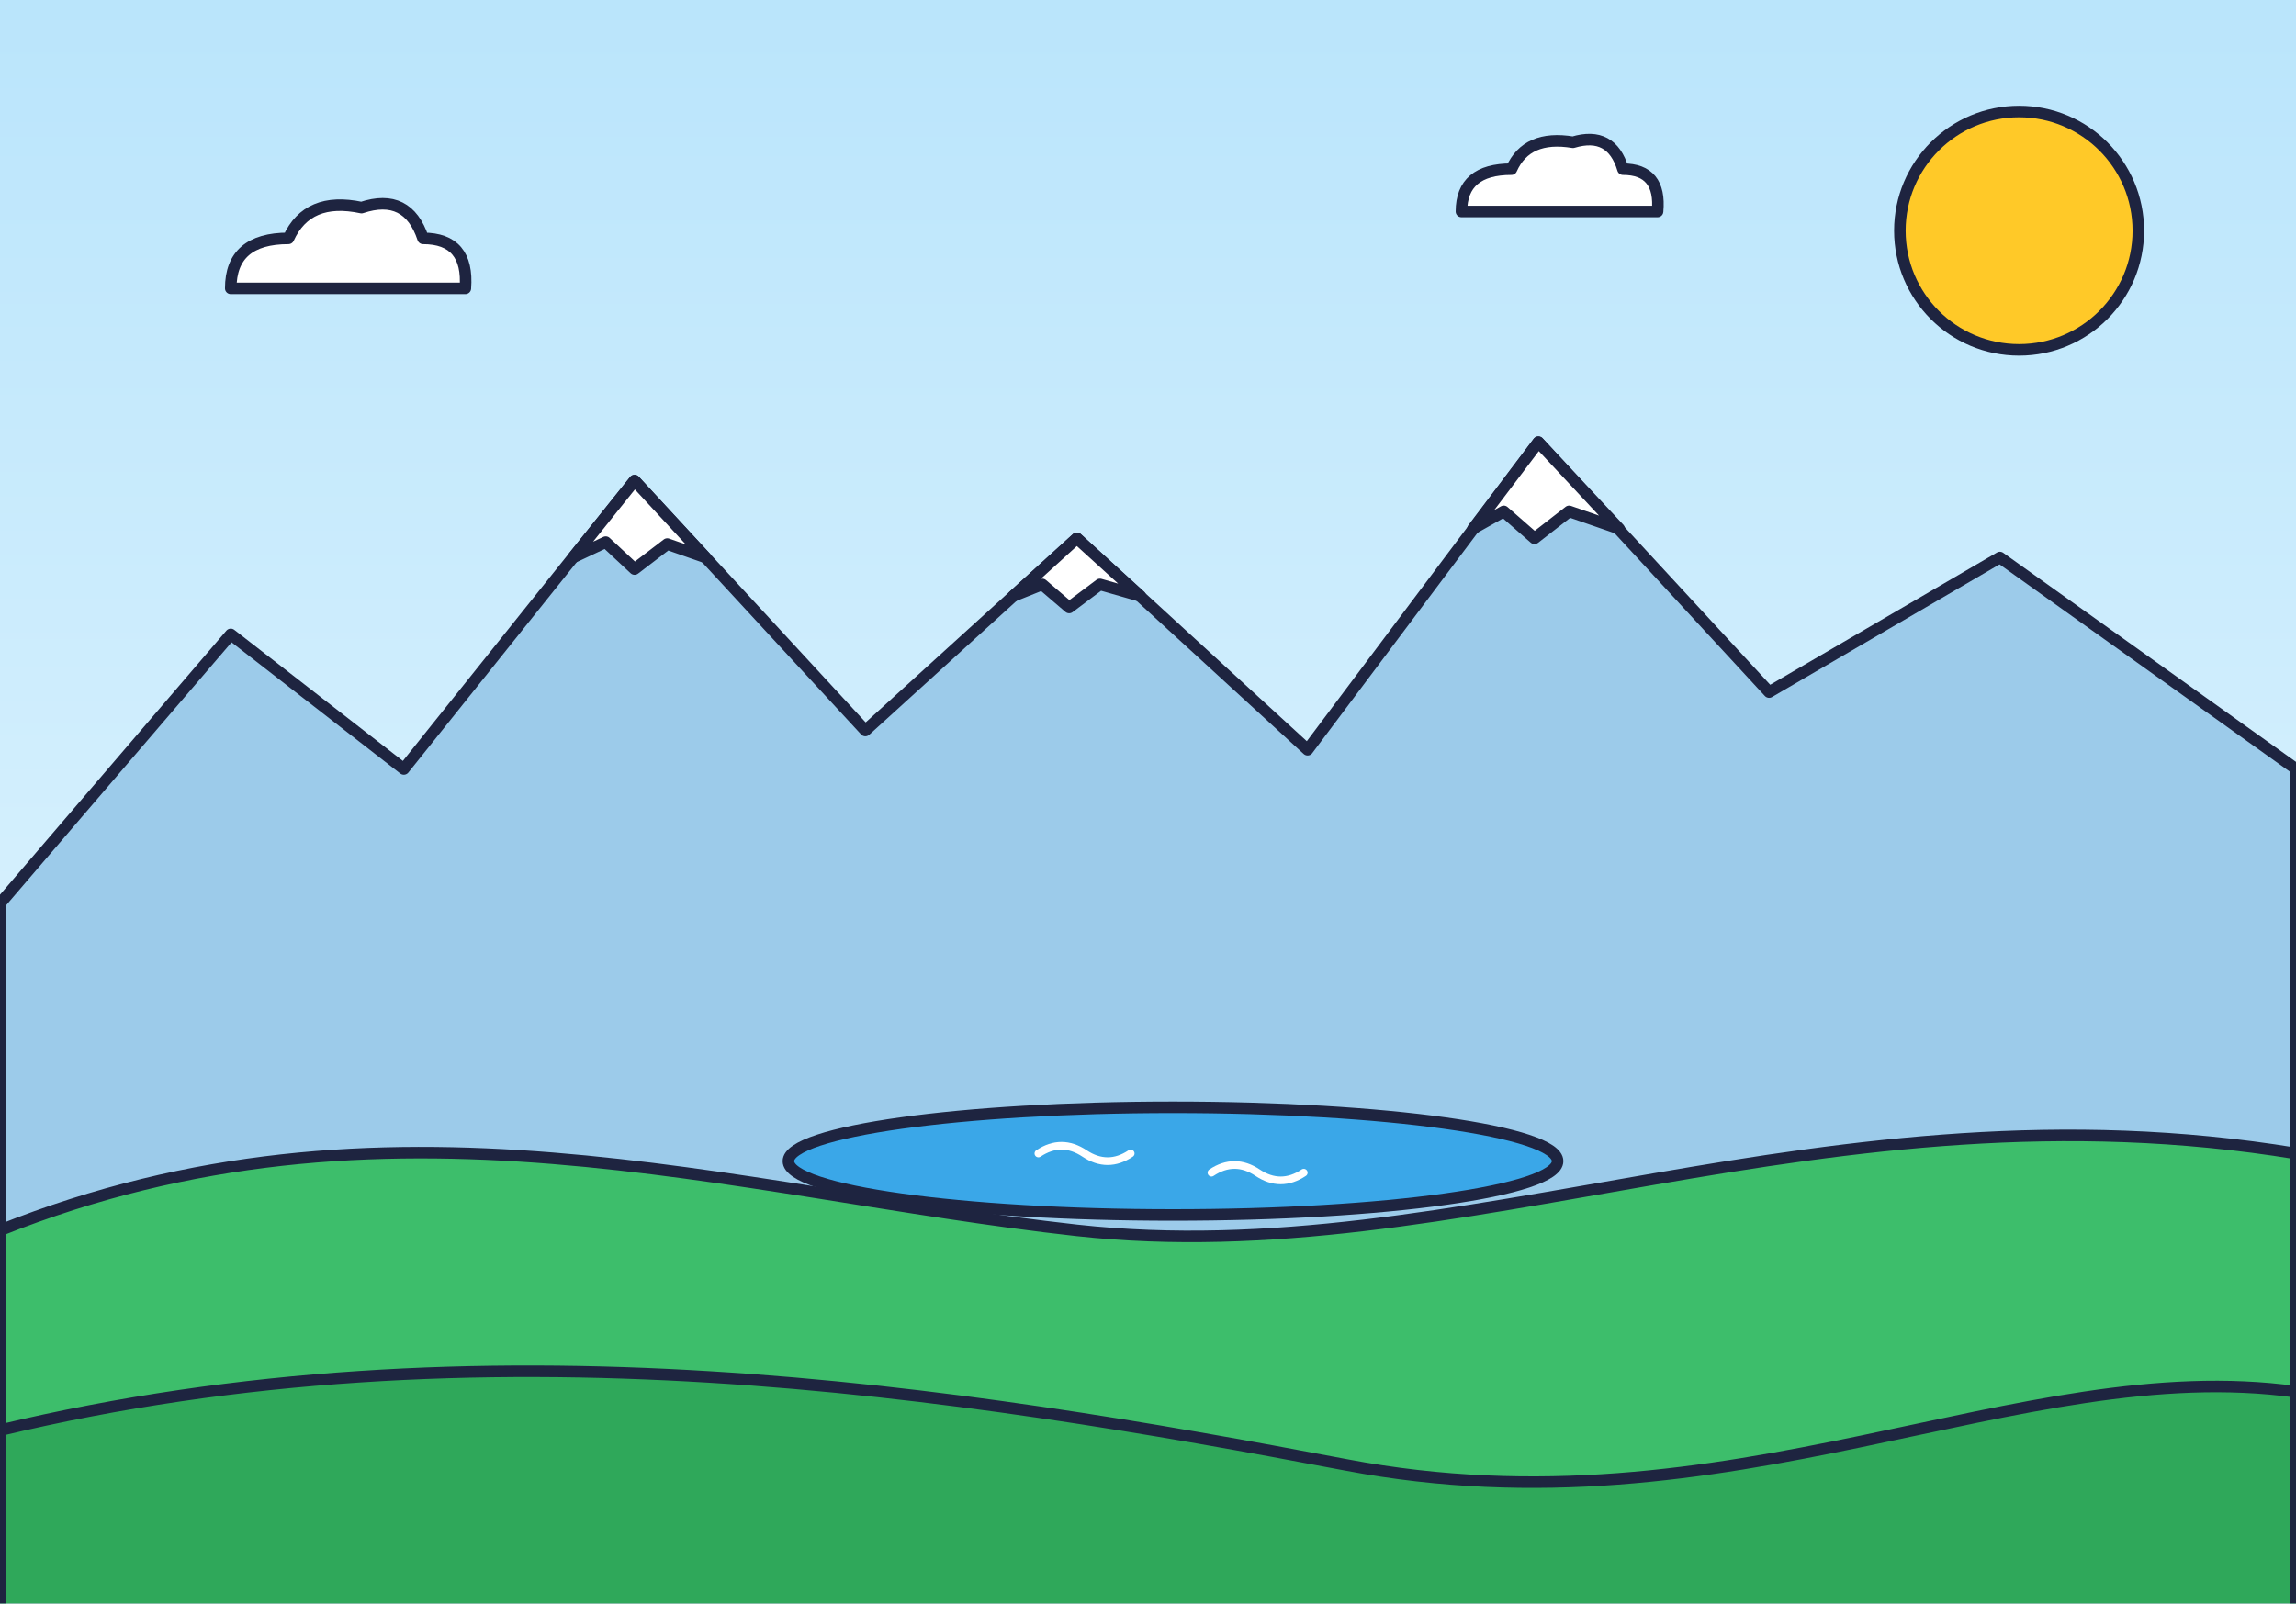
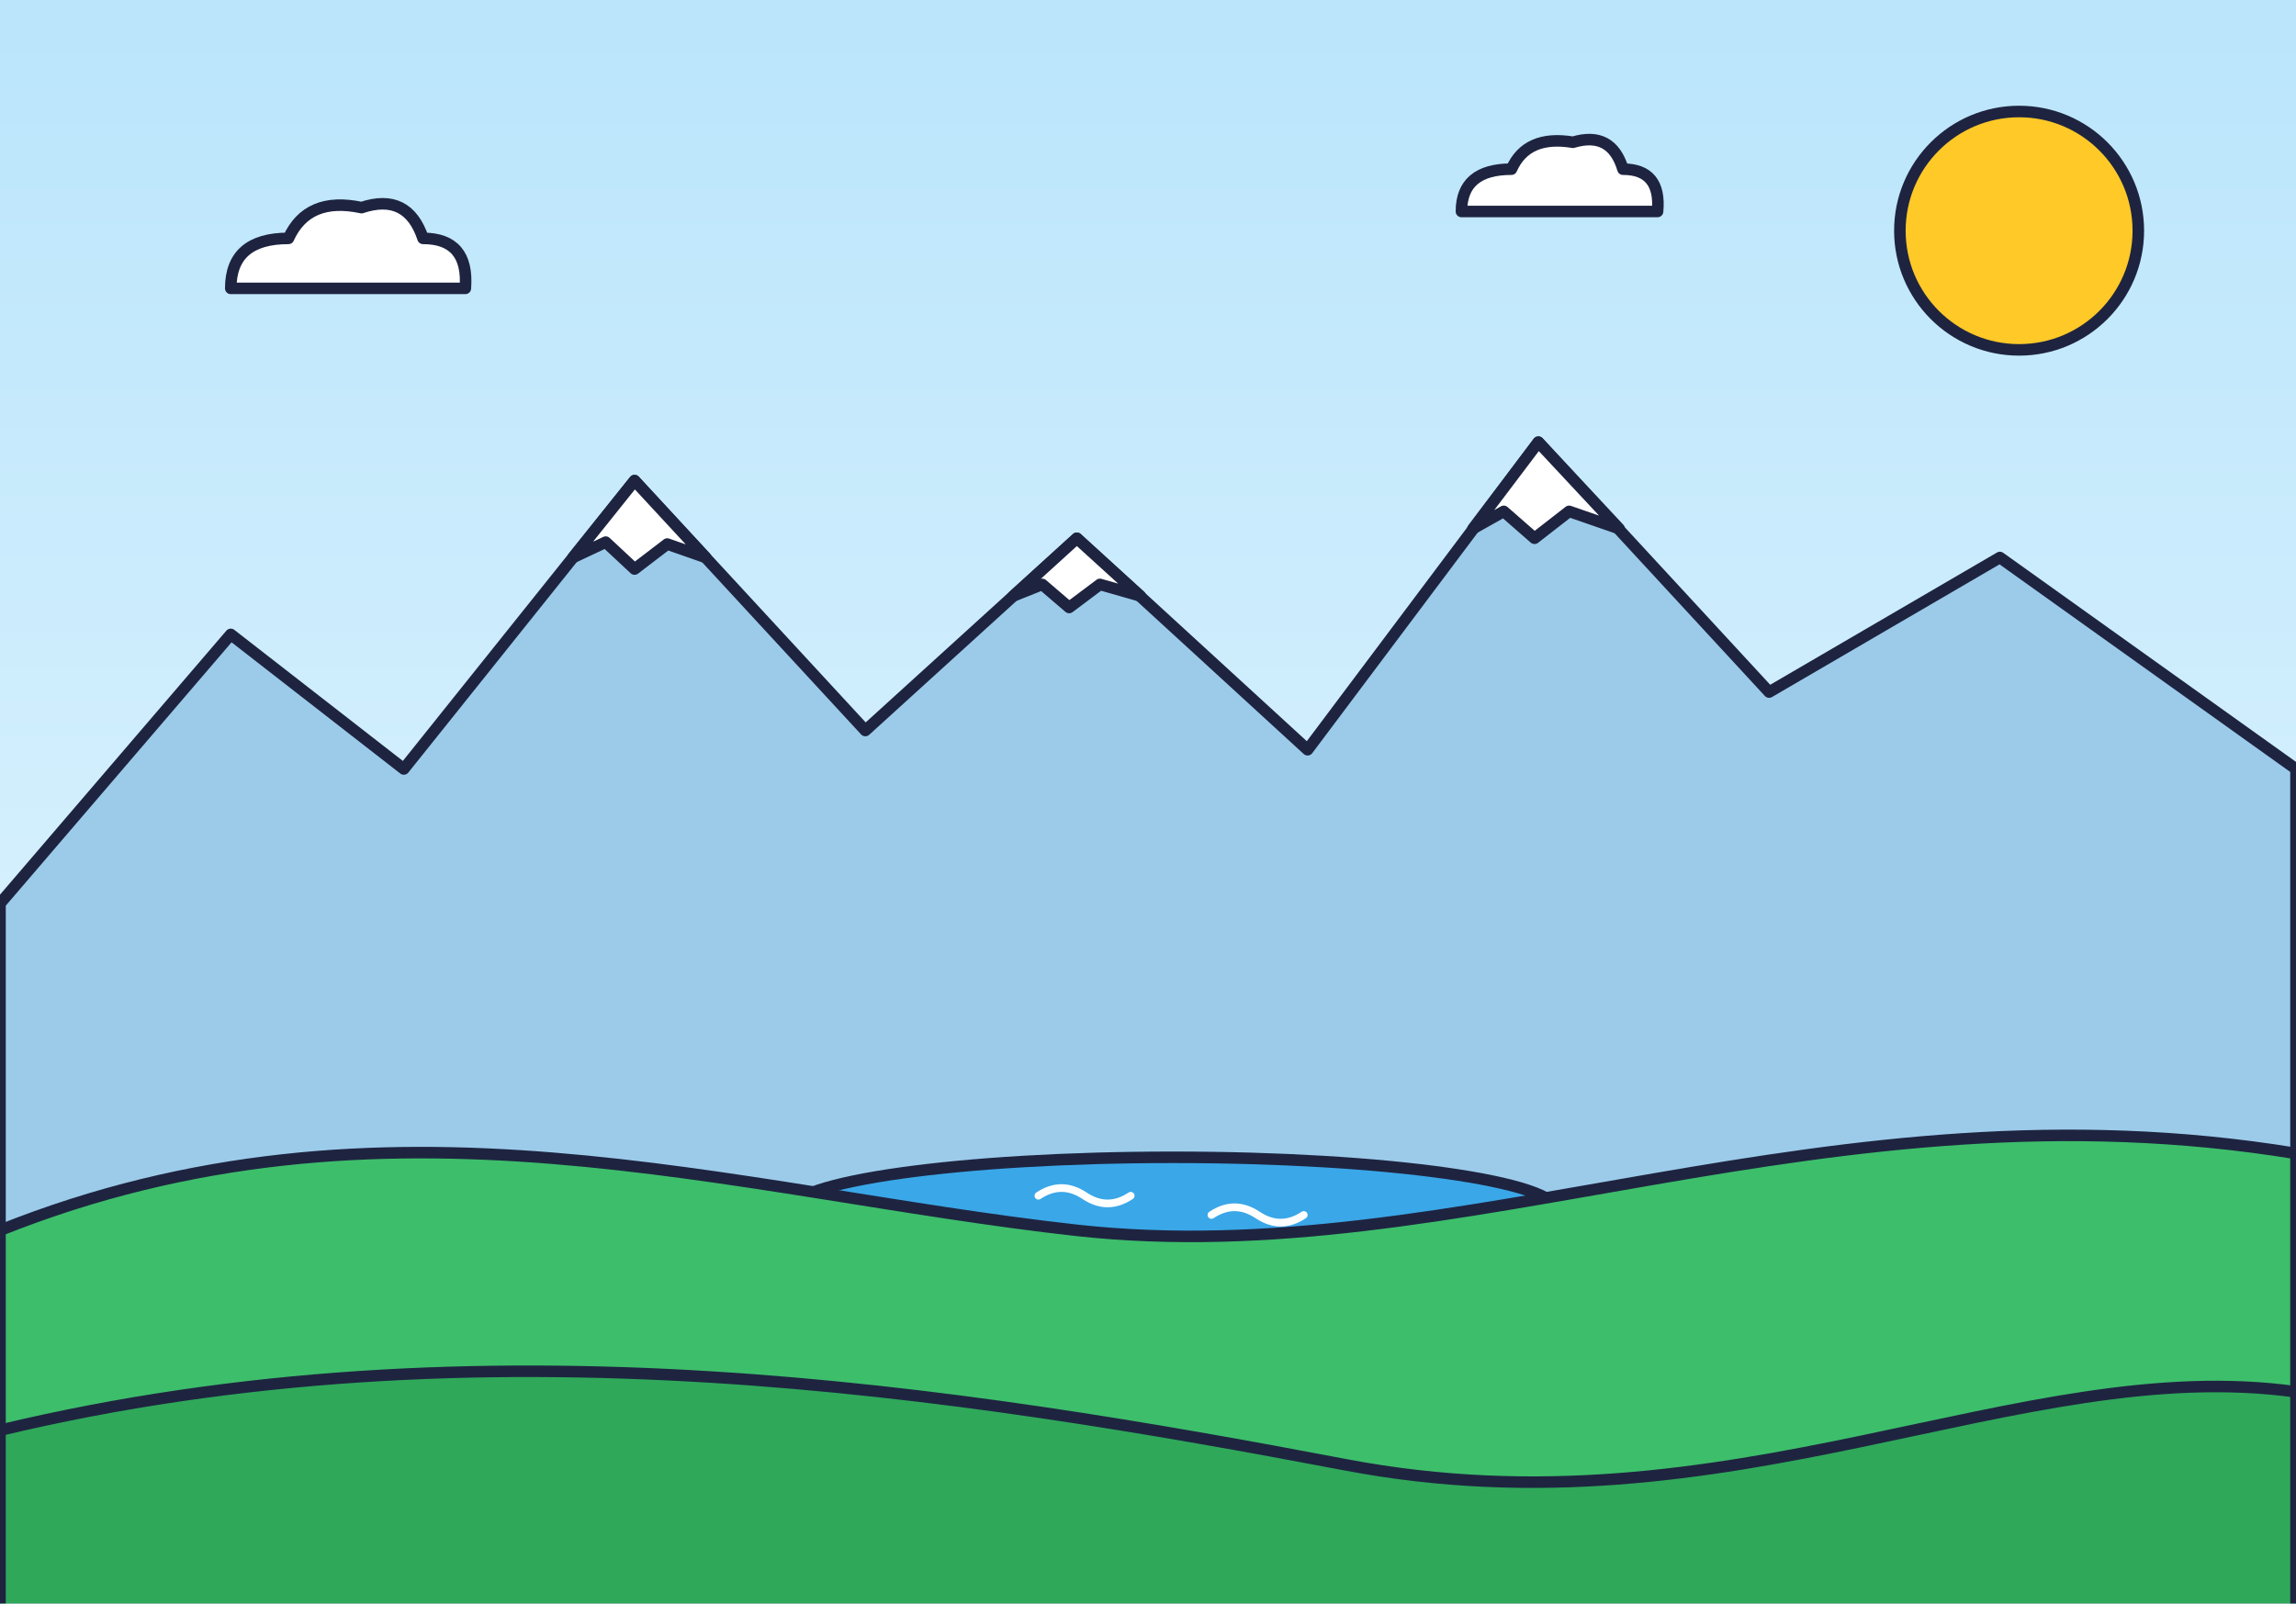
<svg xmlns="http://www.w3.org/2000/svg" viewBox="0 0 1194 834" preserveAspectRatio="xMidYMax slice" aria-hidden="true">
  <defs>
    <linearGradient id="skyA" x1="0" y1="-2000" x2="0" y2="834" gradientUnits="userSpaceOnUse">
      <stop offset="0.6" stop-color="#A9DEFA" />
      <stop offset="1" stop-color="#E9F8FF" />
    </linearGradient>
  </defs>
  <rect x="-2000" y="-2000" width="5194" height="2834" fill="url(#skyA)" />
  <g stroke="#1E2440" stroke-width="6" stroke-linejoin="round" stroke-linecap="round">
    <circle cx="1050" cy="120" r="62" fill="#FFC928" />
    <path d="M120 150 q0 -26 30 -26 q10 -22 38 -16 q24 -8 32 16 q24 0 22 26 Z" fill="#FFFFFF" />
    <path d="M760 110 q0 -22 26 -22 q8 -18 32 -14 q20 -6 26 14 q20 0 18 22 Z" fill="#FFFFFF" />
    <polygon points="0,470 120,330 210,400 330,250 450,380 560,280 680,390 800,230 920,360 1040,290 1194,400 1194,834 0,834" fill="#9CCBEA" />
    <polygon points="330,250 298,290 315,282 330,296 347,283 367,290" fill="#FFFFFF" />
    <polygon points="560,280 527,310 542,304 556,316 572,304 593,310" fill="#FFFFFF" />
    <polygon points="800,230 766,275 782,266 798,280 816,266 842,275" fill="#FFFFFF" />
-     <ellipse cx="610" cy="604" rx="200" ry="28" fill="#3AA7E8" />
-     <path d="M540 600 q12 -8 24 0 q12 8 24 0 M630 610 q12 -8 24 0 q12 8 24 0" fill="none" stroke="#FFFFFF" stroke-width="4" />
+     <ellipse cx="610" cy="630" rx="200" ry="28" fill="#3AA7E8" />
+     <path d="M540 622 q12 -8 24 0 q12 8 24 0 M630 632 q12 -8 24 0 q12 8 24 0" fill="none" stroke="#FFFFFF" stroke-width="4" />
    <path d="M0 640 C 200 560, 380 620, 560 640 C 760 662, 950 560, 1194 600 V2000 H0 Z" fill="#3DBE6B" />
    <path d="M0 744 C 250 684, 500 724, 700 762 C 900 800, 1050 704, 1194 724 V2000 H0 Z" fill="#2FA85A" />
  </g>
</svg>
